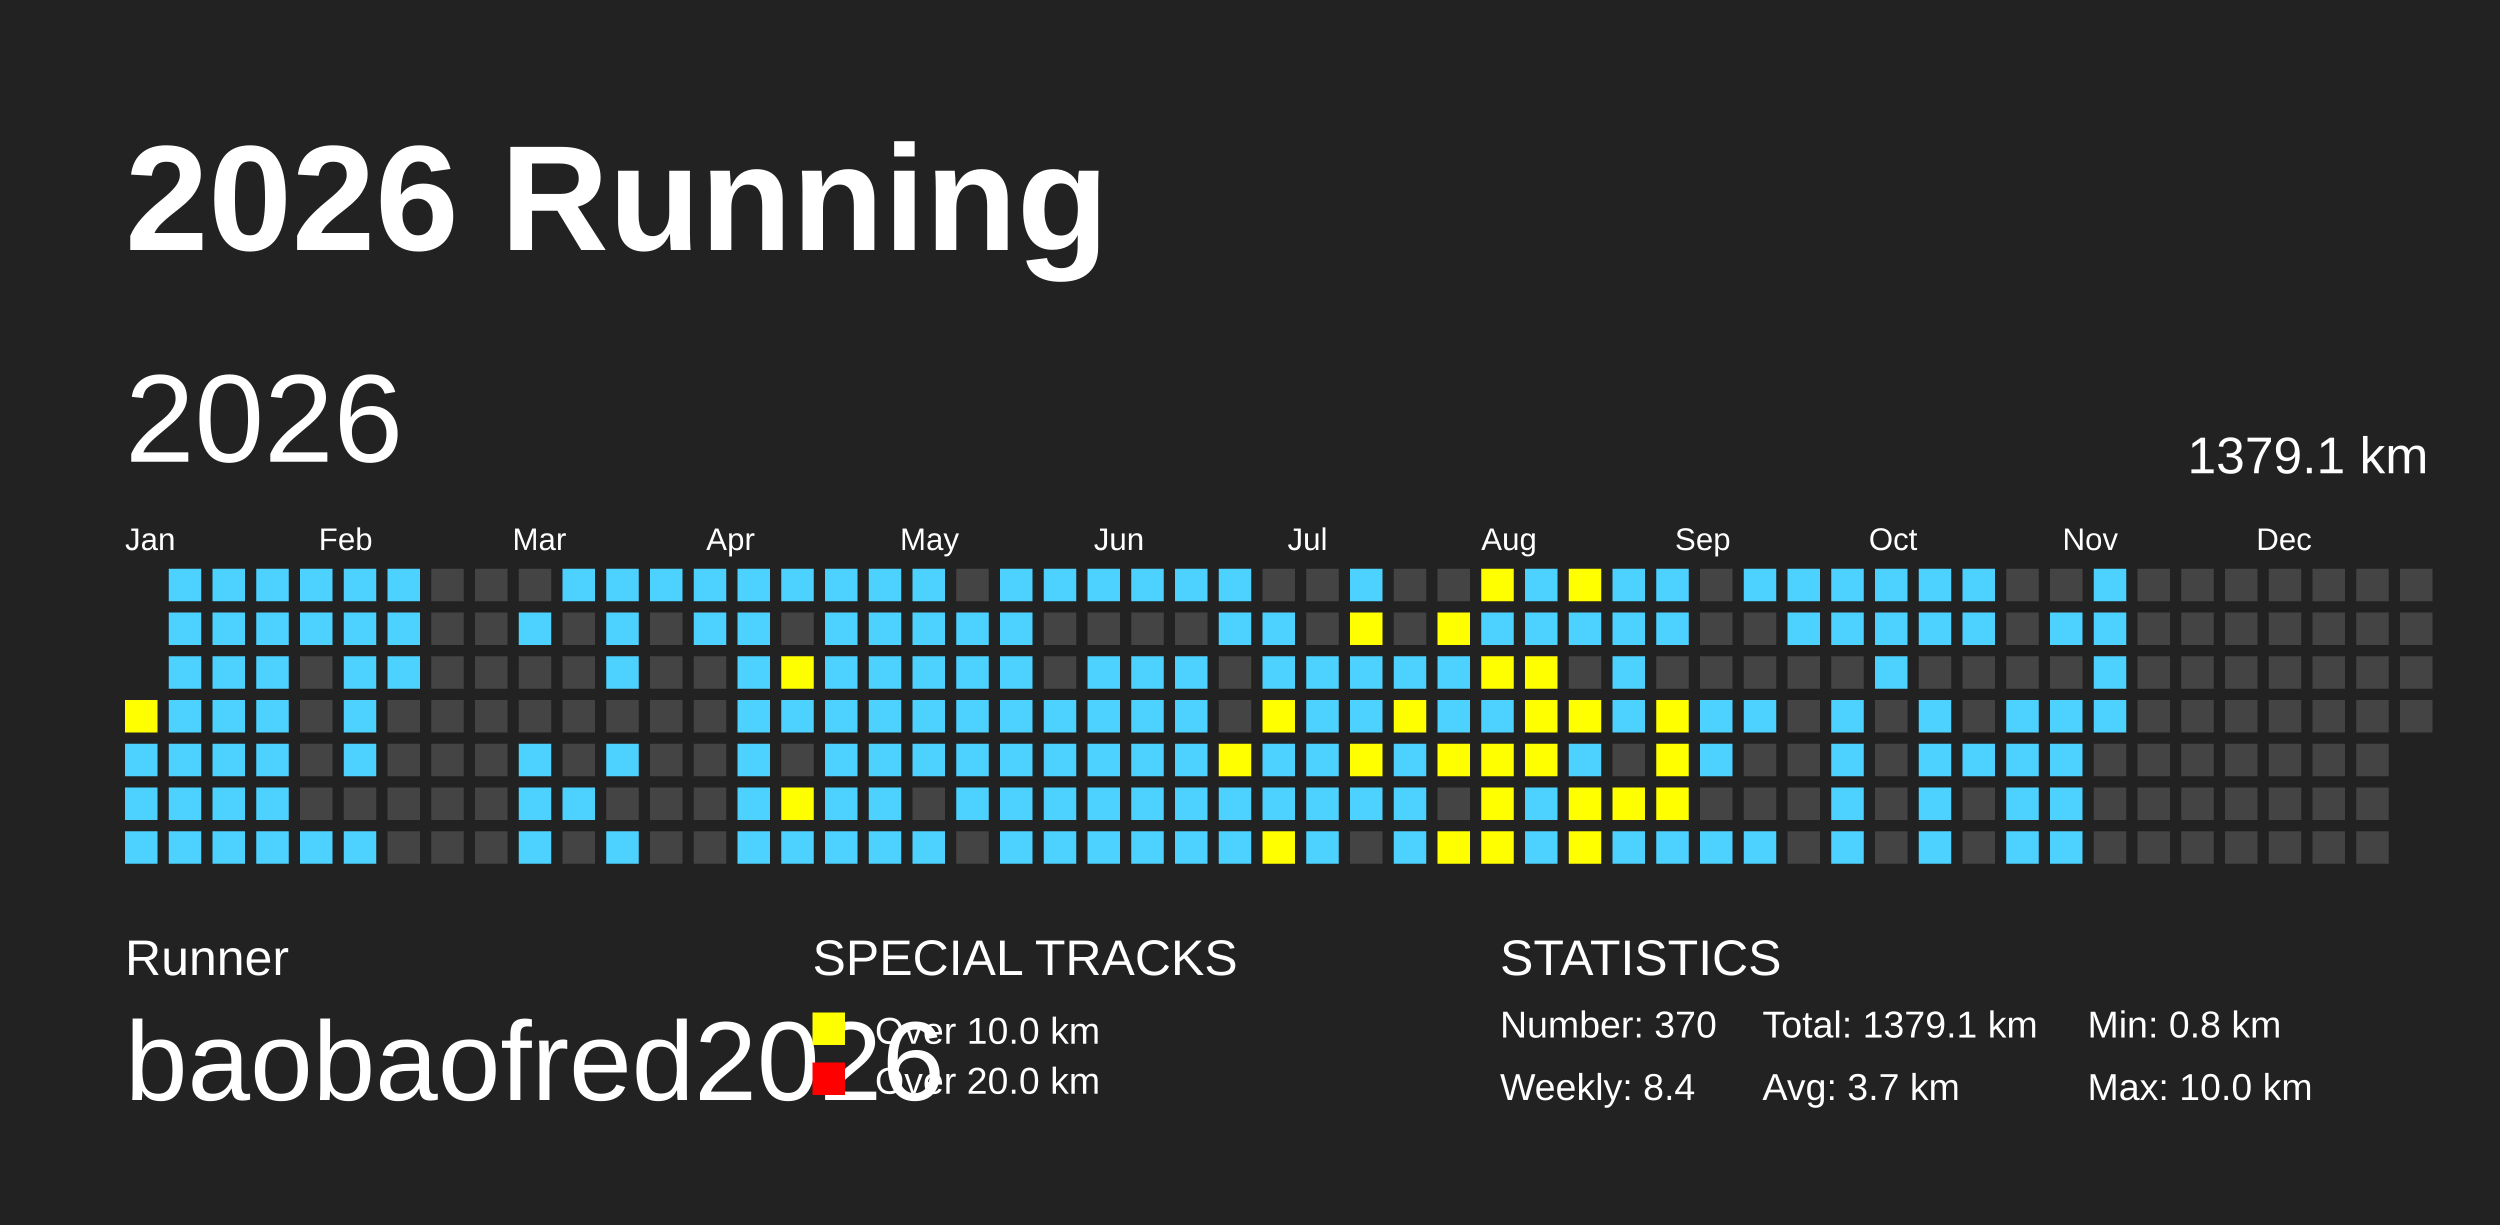
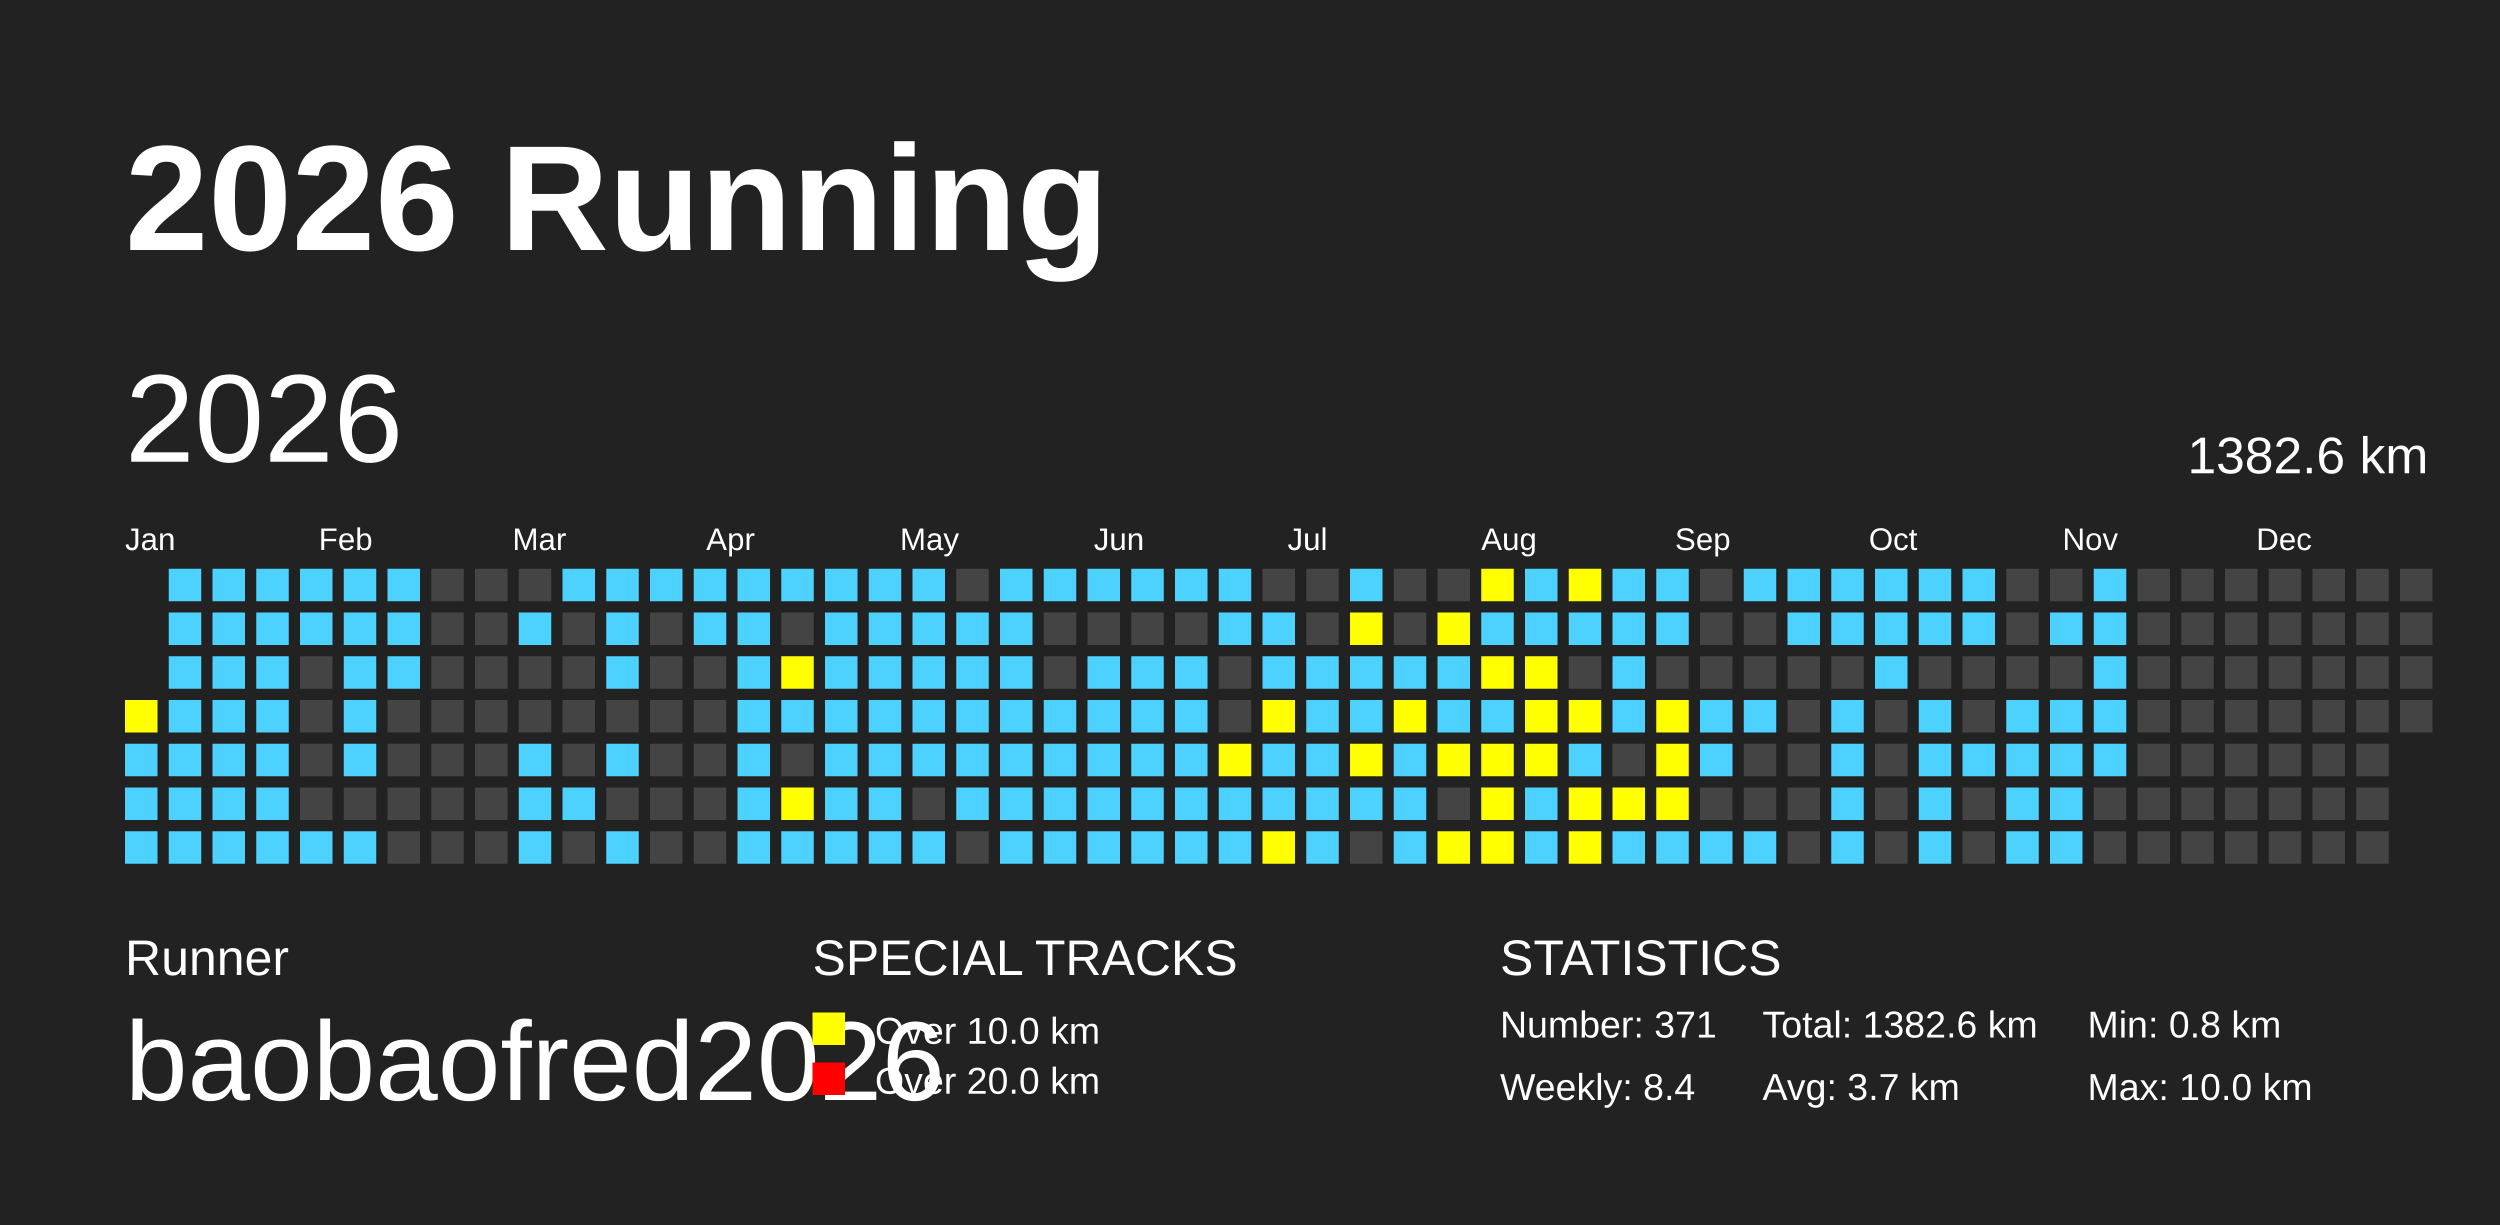
<svg xmlns="http://www.w3.org/2000/svg" baseProfile="full" height="98mm" version="1.1" viewBox="0,0,200,98" width="200mm">
  <defs />
  <rect fill="#222222" height="98" width="200" x="0" y="0" />
  <text fill="#FFFFFF" style="font-size:12px; font-family:Arial; font-weight:bold;" x="10" y="20">2026 Running</text>
  <text fill="#FFFFFF" style="font-size:4px; font-family:Arial" x="10" y="78">Runner</text>
  <text fill="#FFFFFF" style="font-size:9px; font-family:Arial" x="10" y="88">baobaofred2026</text>
  <text fill="#FFFFFF" style="font-size:4px; font-family:Arial" x="65" y="78">SPECIAL TRACKS</text>
  <rect fill="yellow" height="2.6" width="2.6" x="65" y="81" />
  <text fill="#FFFFFF" style="font-size:3px; font-family:Arial" x="70" y="83.5">Over 10.0 km</text>
  <rect fill="red" height="2.6" width="2.6" x="65" y="85" />
  <text fill="#FFFFFF" style="font-size:3px; font-family:Arial" x="70" y="87.5">Over 20.0 km</text>
  <text fill="#FFFFFF" style="font-size:4px; font-family:Arial" x="120" y="78">STATISTICS</text>
-   <text fill="#FFFFFF" style="font-size:3px; font-family:Arial" x="120" y="83">Number: 370</text>
+   <text fill="#FFFFFF" style="font-size:3px; font-family:Arial" x="120" y="83">Number: 371</text>
  <text fill="#FFFFFF" style="font-size:3px; font-family:Arial" x="120" y="88">Weekly: 8.4</text>
-   <text fill="#FFFFFF" style="font-size:3px; font-family:Arial" x="141" y="83">Total: 1379.1 km</text>
+   <text fill="#FFFFFF" style="font-size:3px; font-family:Arial" x="141" y="83">Total: 1382.6 km</text>
  <text fill="#FFFFFF" style="font-size:3px; font-family:Arial" x="141" y="88">Avg: 3.7 km</text>
  <text fill="#FFFFFF" style="font-size:3px; font-family:Arial" x="167" y="83">Min: 0.8 km</text>
  <text fill="#FFFFFF" style="font-size:3px; font-family:Arial" x="167" y="88">Max: 10.0 km</text>
  <text dominant-baseline="hanging" fill="#FFFFFF" style="font-size:10.0px; font-family:Arial;" x="10" y="30">2026</text>
-   <text dominant-baseline="hanging" fill="#FFFFFF" style="font-size:4.125px; font-family:Arial;" x="175" y="35">1379.1 km</text>
+   <text dominant-baseline="hanging" fill="#FFFFFF" style="font-size:4.125px; font-family:Arial;" x="175" y="35">1382.6 km</text>
  <text fill="#FFFFFF" style="font-size:2.5px; font-family:Arial" x="10.0" y="44">Jan</text>
  <text fill="#FFFFFF" style="font-size:2.5px; font-family:Arial" x="25.5" y="44">Feb</text>
  <text fill="#FFFFFF" style="font-size:2.5px; font-family:Arial" x="41.0" y="44">Mar</text>
  <text fill="#FFFFFF" style="font-size:2.5px; font-family:Arial" x="56.5" y="44">Apr</text>
  <text fill="#FFFFFF" style="font-size:2.5px; font-family:Arial" x="72.0" y="44">May</text>
  <text fill="#FFFFFF" style="font-size:2.5px; font-family:Arial" x="87.5" y="44">Jun</text>
  <text fill="#FFFFFF" style="font-size:2.5px; font-family:Arial" x="103.0" y="44">Jul</text>
  <text fill="#FFFFFF" style="font-size:2.5px; font-family:Arial" x="118.5" y="44">Aug</text>
  <text fill="#FFFFFF" style="font-size:2.5px; font-family:Arial" x="134.0" y="44">Sep</text>
  <text fill="#FFFFFF" style="font-size:2.5px; font-family:Arial" x="149.5" y="44">Oct</text>
  <text fill="#FFFFFF" style="font-size:2.5px; font-family:Arial" x="165.0" y="44">Nov</text>
  <text fill="#FFFFFF" style="font-size:2.5px; font-family:Arial" x="180.5" y="44">Dec</text>
  <rect fill="yellow" height="2.6" width="2.6" x="10.0" y="56.0" />
  <rect fill="#4DD2FF" height="2.6" width="2.6" x="10.0" y="59.5" />
  <rect fill="#4DD2FF" height="2.6" width="2.6" x="10.0" y="63.0" />
  <rect fill="#4DD2FF" height="2.6" width="2.6" x="10.0" y="66.5" />
  <rect fill="#4DD2FF" height="2.6" width="2.6" x="13.5" y="45.5" />
  <rect fill="#4DD2FF" height="2.6" width="2.6" x="13.5" y="49.0" />
  <rect fill="#4DD2FF" height="2.6" width="2.6" x="13.5" y="52.5" />
  <rect fill="#4DD2FF" height="2.6" width="2.6" x="13.5" y="56.0" />
  <rect fill="#4DD2FF" height="2.6" width="2.6" x="13.5" y="59.5" />
  <rect fill="#4DD2FF" height="2.6" width="2.6" x="13.5" y="63.0" />
  <rect fill="#4DD2FF" height="2.6" width="2.6" x="13.5" y="66.5" />
  <rect fill="#4DD2FF" height="2.6" width="2.6" x="17.0" y="45.5" />
  <rect fill="#4DD2FF" height="2.6" width="2.6" x="17.0" y="49.0" />
  <rect fill="#4DD2FF" height="2.6" width="2.6" x="17.0" y="52.5" />
  <rect fill="#4DD2FF" height="2.6" width="2.6" x="17.0" y="56.0" />
  <rect fill="#4DD2FF" height="2.6" width="2.6" x="17.0" y="59.5" />
  <rect fill="#4DD2FF" height="2.6" width="2.6" x="17.0" y="63.0" />
  <rect fill="#4DD2FF" height="2.6" width="2.6" x="17.0" y="66.5" />
  <rect fill="#4DD2FF" height="2.6" width="2.6" x="20.5" y="45.5" />
  <rect fill="#4DD2FF" height="2.6" width="2.6" x="20.5" y="49.0" />
  <rect fill="#4DD2FF" height="2.6" width="2.6" x="20.5" y="52.5" />
  <rect fill="#4DD2FF" height="2.6" width="2.6" x="20.5" y="56.0" />
  <rect fill="#4DD2FF" height="2.6" width="2.6" x="20.5" y="59.5" />
  <rect fill="#4DD2FF" height="2.6" width="2.6" x="20.5" y="63.0" />
  <rect fill="#4DD2FF" height="2.6" width="2.6" x="20.5" y="66.5" />
  <rect fill="#4DD2FF" height="2.6" width="2.6" x="24.0" y="45.5" />
  <rect fill="#4DD2FF" height="2.6" width="2.6" x="24.0" y="49.0" />
  <rect fill="#444444" height="2.6" width="2.6" x="24.0" y="52.5" />
  <rect fill="#444444" height="2.6" width="2.6" x="24.0" y="56.0" />
  <rect fill="#444444" height="2.6" width="2.6" x="24.0" y="59.5" />
  <rect fill="#444444" height="2.6" width="2.6" x="24.0" y="63.0" />
  <rect fill="#4DD2FF" height="2.6" width="2.6" x="24.0" y="66.5" />
  <rect fill="#4DD2FF" height="2.6" width="2.6" x="27.5" y="45.5" />
  <rect fill="#4DD2FF" height="2.6" width="2.6" x="27.5" y="49.0" />
  <rect fill="#4DD2FF" height="2.6" width="2.6" x="27.5" y="52.5" />
  <rect fill="#4DD2FF" height="2.6" width="2.6" x="27.5" y="56.0" />
  <rect fill="#4DD2FF" height="2.6" width="2.6" x="27.5" y="59.5" />
  <rect fill="#444444" height="2.6" width="2.6" x="27.5" y="63.0" />
  <rect fill="#4DD2FF" height="2.6" width="2.6" x="27.5" y="66.5" />
  <rect fill="#4DD2FF" height="2.6" width="2.6" x="31.0" y="45.5" />
  <rect fill="#4DD2FF" height="2.6" width="2.6" x="31.0" y="49.0" />
  <rect fill="#4DD2FF" height="2.6" width="2.6" x="31.0" y="52.5" />
  <rect fill="#444444" height="2.6" width="2.6" x="31.0" y="56.0" />
  <rect fill="#444444" height="2.6" width="2.6" x="31.0" y="59.5" />
  <rect fill="#444444" height="2.6" width="2.6" x="31.0" y="63.0" />
  <rect fill="#444444" height="2.6" width="2.6" x="31.0" y="66.5" />
  <rect fill="#444444" height="2.6" width="2.6" x="34.5" y="45.5" />
  <rect fill="#444444" height="2.6" width="2.6" x="34.5" y="49.0" />
  <rect fill="#444444" height="2.6" width="2.6" x="34.5" y="52.5" />
  <rect fill="#444444" height="2.6" width="2.6" x="34.5" y="56.0" />
  <rect fill="#444444" height="2.6" width="2.6" x="34.5" y="59.5" />
  <rect fill="#444444" height="2.6" width="2.6" x="34.5" y="63.0" />
  <rect fill="#444444" height="2.6" width="2.6" x="34.5" y="66.5" />
  <rect fill="#444444" height="2.6" width="2.6" x="38.0" y="45.5" />
  <rect fill="#444444" height="2.6" width="2.6" x="38.0" y="49.0" />
  <rect fill="#444444" height="2.6" width="2.6" x="38.0" y="52.5" />
  <rect fill="#444444" height="2.6" width="2.6" x="38.0" y="56.0" />
  <rect fill="#444444" height="2.6" width="2.6" x="38.0" y="59.5" />
  <rect fill="#444444" height="2.6" width="2.6" x="38.0" y="63.0" />
  <rect fill="#444444" height="2.6" width="2.6" x="38.0" y="66.5" />
  <rect fill="#444444" height="2.6" width="2.6" x="41.5" y="45.5" />
  <rect fill="#4DD2FF" height="2.6" width="2.6" x="41.5" y="49.0" />
  <rect fill="#444444" height="2.6" width="2.6" x="41.5" y="52.5" />
  <rect fill="#444444" height="2.6" width="2.6" x="41.5" y="56.0" />
  <rect fill="#4DD2FF" height="2.6" width="2.6" x="41.5" y="59.5" />
  <rect fill="#4DD2FF" height="2.6" width="2.6" x="41.5" y="63.0" />
  <rect fill="#4DD2FF" height="2.6" width="2.6" x="41.5" y="66.5" />
  <rect fill="#4DD2FF" height="2.6" width="2.6" x="45.0" y="45.5" />
  <rect fill="#444444" height="2.6" width="2.6" x="45.0" y="49.0" />
  <rect fill="#444444" height="2.6" width="2.6" x="45.0" y="52.5" />
  <rect fill="#444444" height="2.6" width="2.6" x="45.0" y="56.0" />
  <rect fill="#444444" height="2.6" width="2.6" x="45.0" y="59.5" />
  <rect fill="#4DD2FF" height="2.6" width="2.6" x="45.0" y="63.0" />
  <rect fill="#444444" height="2.6" width="2.6" x="45.0" y="66.5" />
  <rect fill="#4DD2FF" height="2.6" width="2.6" x="48.5" y="45.5" />
  <rect fill="#4DD2FF" height="2.6" width="2.6" x="48.5" y="49.0" />
  <rect fill="#4DD2FF" height="2.6" width="2.6" x="48.5" y="52.5" />
  <rect fill="#444444" height="2.6" width="2.6" x="48.5" y="56.0" />
  <rect fill="#4DD2FF" height="2.6" width="2.6" x="48.5" y="59.5" />
  <rect fill="#444444" height="2.6" width="2.6" x="48.5" y="63.0" />
  <rect fill="#4DD2FF" height="2.6" width="2.6" x="48.5" y="66.5" />
  <rect fill="#4DD2FF" height="2.6" width="2.6" x="52.0" y="45.5" />
  <rect fill="#444444" height="2.6" width="2.6" x="52.0" y="49.0" />
  <rect fill="#444444" height="2.6" width="2.6" x="52.0" y="52.5" />
  <rect fill="#444444" height="2.6" width="2.6" x="52.0" y="56.0" />
  <rect fill="#444444" height="2.6" width="2.6" x="52.0" y="59.5" />
  <rect fill="#444444" height="2.6" width="2.6" x="52.0" y="63.0" />
  <rect fill="#444444" height="2.6" width="2.6" x="52.0" y="66.5" />
  <rect fill="#4DD2FF" height="2.6" width="2.6" x="55.5" y="45.5" />
  <rect fill="#4DD2FF" height="2.6" width="2.6" x="55.5" y="49.0" />
  <rect fill="#444444" height="2.6" width="2.6" x="55.5" y="52.5" />
  <rect fill="#444444" height="2.6" width="2.6" x="55.5" y="56.0" />
  <rect fill="#444444" height="2.6" width="2.6" x="55.5" y="59.5" />
  <rect fill="#444444" height="2.6" width="2.6" x="55.5" y="63.0" />
  <rect fill="#444444" height="2.6" width="2.6" x="55.5" y="66.5" />
  <rect fill="#4DD2FF" height="2.6" width="2.6" x="59.0" y="45.5" />
  <rect fill="#4DD2FF" height="2.6" width="2.6" x="59.0" y="49.0" />
  <rect fill="#4DD2FF" height="2.6" width="2.6" x="59.0" y="52.5" />
  <rect fill="#4DD2FF" height="2.6" width="2.6" x="59.0" y="56.0" />
  <rect fill="#4DD2FF" height="2.6" width="2.6" x="59.0" y="59.5" />
  <rect fill="#4DD2FF" height="2.6" width="2.6" x="59.0" y="63.0" />
  <rect fill="#4DD2FF" height="2.6" width="2.6" x="59.0" y="66.5" />
  <rect fill="#4DD2FF" height="2.6" width="2.6" x="62.5" y="45.5" />
  <rect fill="#444444" height="2.6" width="2.6" x="62.5" y="49.0" />
  <rect fill="yellow" height="2.6" width="2.6" x="62.5" y="52.5" />
  <rect fill="#4DD2FF" height="2.6" width="2.6" x="62.5" y="56.0" />
  <rect fill="#444444" height="2.6" width="2.6" x="62.5" y="59.5" />
  <rect fill="yellow" height="2.6" width="2.6" x="62.5" y="63.0" />
  <rect fill="#4DD2FF" height="2.6" width="2.6" x="62.5" y="66.5" />
  <rect fill="#4DD2FF" height="2.6" width="2.6" x="66.0" y="45.5" />
  <rect fill="#4DD2FF" height="2.6" width="2.6" x="66.0" y="49.0" />
  <rect fill="#4DD2FF" height="2.6" width="2.6" x="66.0" y="52.5" />
  <rect fill="#4DD2FF" height="2.6" width="2.6" x="66.0" y="56.0" />
  <rect fill="#4DD2FF" height="2.6" width="2.6" x="66.0" y="59.5" />
  <rect fill="#4DD2FF" height="2.6" width="2.6" x="66.0" y="63.0" />
  <rect fill="#4DD2FF" height="2.6" width="2.6" x="66.0" y="66.5" />
  <rect fill="#4DD2FF" height="2.6" width="2.6" x="69.5" y="45.5" />
  <rect fill="#4DD2FF" height="2.6" width="2.6" x="69.5" y="49.0" />
  <rect fill="#4DD2FF" height="2.6" width="2.6" x="69.5" y="52.5" />
  <rect fill="#4DD2FF" height="2.6" width="2.6" x="69.5" y="56.0" />
  <rect fill="#4DD2FF" height="2.6" width="2.6" x="69.5" y="59.5" />
  <rect fill="#4DD2FF" height="2.6" width="2.6" x="69.5" y="63.0" />
  <rect fill="#4DD2FF" height="2.6" width="2.6" x="69.5" y="66.5" />
  <rect fill="#4DD2FF" height="2.6" width="2.6" x="73.0" y="45.5" />
  <rect fill="#4DD2FF" height="2.6" width="2.6" x="73.0" y="49.0" />
  <rect fill="#4DD2FF" height="2.6" width="2.6" x="73.0" y="52.5" />
  <rect fill="#4DD2FF" height="2.6" width="2.6" x="73.0" y="56.0" />
  <rect fill="#4DD2FF" height="2.6" width="2.6" x="73.0" y="59.5" />
  <rect fill="#444444" height="2.6" width="2.6" x="73.0" y="63.0" />
  <rect fill="#4DD2FF" height="2.6" width="2.6" x="73.0" y="66.5" />
  <rect fill="#444444" height="2.6" width="2.6" x="76.5" y="45.5" />
  <rect fill="#4DD2FF" height="2.6" width="2.6" x="76.5" y="49.0" />
  <rect fill="#4DD2FF" height="2.6" width="2.6" x="76.5" y="52.5" />
  <rect fill="#4DD2FF" height="2.6" width="2.6" x="76.5" y="56.0" />
  <rect fill="#4DD2FF" height="2.6" width="2.6" x="76.5" y="59.5" />
  <rect fill="#4DD2FF" height="2.6" width="2.6" x="76.5" y="63.0" />
  <rect fill="#444444" height="2.6" width="2.6" x="76.5" y="66.5" />
  <rect fill="#4DD2FF" height="2.6" width="2.6" x="80.0" y="45.5" />
  <rect fill="#4DD2FF" height="2.6" width="2.6" x="80.0" y="49.0" />
  <rect fill="#4DD2FF" height="2.6" width="2.6" x="80.0" y="52.5" />
  <rect fill="#4DD2FF" height="2.6" width="2.6" x="80.0" y="56.0" />
  <rect fill="#4DD2FF" height="2.6" width="2.6" x="80.0" y="59.5" />
  <rect fill="#4DD2FF" height="2.6" width="2.6" x="80.0" y="63.0" />
  <rect fill="#4DD2FF" height="2.6" width="2.6" x="80.0" y="66.5" />
  <rect fill="#4DD2FF" height="2.6" width="2.6" x="83.5" y="45.5" />
  <rect fill="#444444" height="2.6" width="2.6" x="83.5" y="49.0" />
  <rect fill="#444444" height="2.6" width="2.6" x="83.5" y="52.5" />
  <rect fill="#4DD2FF" height="2.6" width="2.6" x="83.5" y="56.0" />
  <rect fill="#4DD2FF" height="2.6" width="2.6" x="83.5" y="59.5" />
  <rect fill="#4DD2FF" height="2.6" width="2.6" x="83.5" y="63.0" />
  <rect fill="#4DD2FF" height="2.6" width="2.6" x="83.5" y="66.5" />
  <rect fill="#4DD2FF" height="2.6" width="2.6" x="87.0" y="45.5" />
  <rect fill="#444444" height="2.6" width="2.6" x="87.0" y="49.0" />
  <rect fill="#4DD2FF" height="2.6" width="2.6" x="87.0" y="52.5" />
  <rect fill="#4DD2FF" height="2.6" width="2.6" x="87.0" y="56.0" />
  <rect fill="#4DD2FF" height="2.6" width="2.6" x="87.0" y="59.5" />
  <rect fill="#4DD2FF" height="2.6" width="2.6" x="87.0" y="63.0" />
  <rect fill="#4DD2FF" height="2.6" width="2.6" x="87.0" y="66.5" />
  <rect fill="#4DD2FF" height="2.6" width="2.6" x="90.5" y="45.5" />
  <rect fill="#444444" height="2.6" width="2.6" x="90.5" y="49.0" />
  <rect fill="#4DD2FF" height="2.6" width="2.6" x="90.5" y="52.5" />
  <rect fill="#4DD2FF" height="2.6" width="2.6" x="90.5" y="56.0" />
  <rect fill="#4DD2FF" height="2.6" width="2.6" x="90.5" y="59.5" />
  <rect fill="#4DD2FF" height="2.6" width="2.6" x="90.5" y="63.0" />
  <rect fill="#4DD2FF" height="2.6" width="2.6" x="90.5" y="66.5" />
  <rect fill="#4DD2FF" height="2.6" width="2.6" x="94.0" y="45.5" />
  <rect fill="#444444" height="2.6" width="2.6" x="94.0" y="49.0" />
  <rect fill="#4DD2FF" height="2.6" width="2.6" x="94.0" y="52.5" />
  <rect fill="#4DD2FF" height="2.6" width="2.6" x="94.0" y="56.0" />
  <rect fill="#4DD2FF" height="2.6" width="2.6" x="94.0" y="59.5" />
  <rect fill="#4DD2FF" height="2.6" width="2.6" x="94.0" y="63.0" />
  <rect fill="#4DD2FF" height="2.6" width="2.6" x="94.0" y="66.5" />
  <rect fill="#4DD2FF" height="2.6" width="2.6" x="97.5" y="45.5" />
  <rect fill="#4DD2FF" height="2.6" width="2.6" x="97.5" y="49.0" />
  <rect fill="#444444" height="2.6" width="2.6" x="97.5" y="52.5" />
  <rect fill="#444444" height="2.6" width="2.6" x="97.5" y="56.0" />
  <rect fill="yellow" height="2.6" width="2.6" x="97.5" y="59.5" />
  <rect fill="#4DD2FF" height="2.6" width="2.6" x="97.5" y="63.0" />
  <rect fill="#4DD2FF" height="2.6" width="2.6" x="97.5" y="66.5" />
  <rect fill="#444444" height="2.6" width="2.6" x="101.0" y="45.5" />
  <rect fill="#4DD2FF" height="2.6" width="2.6" x="101.0" y="49.0" />
  <rect fill="#4DD2FF" height="2.6" width="2.6" x="101.0" y="52.5" />
  <rect fill="yellow" height="2.6" width="2.6" x="101.0" y="56.0" />
  <rect fill="#4DD2FF" height="2.6" width="2.6" x="101.0" y="59.5" />
  <rect fill="#4DD2FF" height="2.6" width="2.6" x="101.0" y="63.0" />
  <rect fill="yellow" height="2.6" width="2.6" x="101.0" y="66.5" />
  <rect fill="#444444" height="2.6" width="2.6" x="104.5" y="45.5" />
  <rect fill="#444444" height="2.6" width="2.6" x="104.5" y="49.0" />
  <rect fill="#4DD2FF" height="2.6" width="2.6" x="104.5" y="52.5" />
  <rect fill="#4DD2FF" height="2.6" width="2.6" x="104.5" y="56.0" />
  <rect fill="#4DD2FF" height="2.6" width="2.6" x="104.5" y="59.5" />
  <rect fill="#4DD2FF" height="2.6" width="2.6" x="104.5" y="63.0" />
  <rect fill="#4DD2FF" height="2.6" width="2.6" x="104.5" y="66.5" />
  <rect fill="#4DD2FF" height="2.6" width="2.6" x="108.0" y="45.5" />
  <rect fill="yellow" height="2.6" width="2.6" x="108.0" y="49.0" />
  <rect fill="#4DD2FF" height="2.6" width="2.6" x="108.0" y="52.5" />
  <rect fill="#4DD2FF" height="2.6" width="2.6" x="108.0" y="56.0" />
  <rect fill="yellow" height="2.6" width="2.6" x="108.0" y="59.5" />
  <rect fill="#4DD2FF" height="2.6" width="2.6" x="108.0" y="63.0" />
  <rect fill="#444444" height="2.6" width="2.6" x="108.0" y="66.5" />
  <rect fill="#444444" height="2.6" width="2.6" x="111.5" y="45.5" />
  <rect fill="#444444" height="2.6" width="2.6" x="111.5" y="49.0" />
  <rect fill="#4DD2FF" height="2.6" width="2.6" x="111.5" y="52.5" />
  <rect fill="yellow" height="2.6" width="2.6" x="111.5" y="56.0" />
  <rect fill="#4DD2FF" height="2.6" width="2.6" x="111.5" y="59.5" />
  <rect fill="#4DD2FF" height="2.6" width="2.6" x="111.5" y="63.0" />
  <rect fill="#4DD2FF" height="2.6" width="2.6" x="111.5" y="66.5" />
  <rect fill="#444444" height="2.6" width="2.6" x="115.0" y="45.5" />
  <rect fill="yellow" height="2.6" width="2.6" x="115.0" y="49.0" />
  <rect fill="#4DD2FF" height="2.6" width="2.6" x="115.0" y="52.5" />
  <rect fill="#4DD2FF" height="2.6" width="2.6" x="115.0" y="56.0" />
  <rect fill="yellow" height="2.6" width="2.6" x="115.0" y="59.5" />
  <rect fill="#444444" height="2.6" width="2.6" x="115.0" y="63.0" />
  <rect fill="yellow" height="2.6" width="2.6" x="115.0" y="66.5" />
  <rect fill="yellow" height="2.6" width="2.6" x="118.5" y="45.5" />
  <rect fill="#4DD2FF" height="2.6" width="2.6" x="118.5" y="49.0" />
  <rect fill="yellow" height="2.6" width="2.6" x="118.5" y="52.5" />
  <rect fill="#4DD2FF" height="2.6" width="2.6" x="118.5" y="56.0" />
  <rect fill="yellow" height="2.6" width="2.6" x="118.5" y="59.5" />
  <rect fill="yellow" height="2.6" width="2.6" x="118.5" y="63.0" />
  <rect fill="yellow" height="2.6" width="2.6" x="118.5" y="66.5" />
  <rect fill="#4DD2FF" height="2.6" width="2.6" x="122.0" y="45.5" />
  <rect fill="#4DD2FF" height="2.6" width="2.6" x="122.0" y="49.0" />
  <rect fill="yellow" height="2.6" width="2.6" x="122.0" y="52.5" />
  <rect fill="yellow" height="2.6" width="2.6" x="122.0" y="56.0" />
  <rect fill="yellow" height="2.6" width="2.6" x="122.0" y="59.5" />
  <rect fill="#4DD2FF" height="2.6" width="2.6" x="122.0" y="63.0" />
  <rect fill="#4DD2FF" height="2.6" width="2.6" x="122.0" y="66.5" />
  <rect fill="yellow" height="2.6" width="2.6" x="125.5" y="45.5" />
  <rect fill="#4DD2FF" height="2.6" width="2.6" x="125.5" y="49.0" />
  <rect fill="#444444" height="2.6" width="2.6" x="125.5" y="52.5" />
  <rect fill="yellow" height="2.6" width="2.6" x="125.5" y="56.0" />
  <rect fill="#4DD2FF" height="2.6" width="2.6" x="125.5" y="59.5" />
  <rect fill="yellow" height="2.6" width="2.6" x="125.5" y="63.0" />
  <rect fill="yellow" height="2.6" width="2.6" x="125.5" y="66.5" />
  <rect fill="#4DD2FF" height="2.6" width="2.6" x="129.0" y="45.5" />
  <rect fill="#4DD2FF" height="2.6" width="2.6" x="129.0" y="49.0" />
  <rect fill="#4DD2FF" height="2.6" width="2.6" x="129.0" y="52.5" />
  <rect fill="#4DD2FF" height="2.6" width="2.6" x="129.0" y="56.0" />
  <rect fill="#444444" height="2.6" width="2.6" x="129.0" y="59.5" />
  <rect fill="yellow" height="2.6" width="2.6" x="129.0" y="63.0" />
  <rect fill="#4DD2FF" height="2.6" width="2.6" x="129.0" y="66.5" />
  <rect fill="#4DD2FF" height="2.6" width="2.6" x="132.5" y="45.5" />
  <rect fill="#4DD2FF" height="2.6" width="2.6" x="132.5" y="49.0" />
  <rect fill="#444444" height="2.6" width="2.6" x="132.5" y="52.5" />
  <rect fill="yellow" height="2.6" width="2.6" x="132.5" y="56.0" />
  <rect fill="yellow" height="2.6" width="2.6" x="132.5" y="59.5" />
  <rect fill="yellow" height="2.6" width="2.6" x="132.5" y="63.0" />
  <rect fill="#4DD2FF" height="2.6" width="2.6" x="132.5" y="66.5" />
  <rect fill="#444444" height="2.6" width="2.6" x="136.0" y="45.5" />
  <rect fill="#444444" height="2.6" width="2.6" x="136.0" y="49.0" />
  <rect fill="#444444" height="2.6" width="2.6" x="136.0" y="52.5" />
  <rect fill="#4DD2FF" height="2.6" width="2.6" x="136.0" y="56.0" />
  <rect fill="#4DD2FF" height="2.6" width="2.6" x="136.0" y="59.5" />
  <rect fill="#444444" height="2.6" width="2.6" x="136.0" y="63.0" />
  <rect fill="#4DD2FF" height="2.6" width="2.6" x="136.0" y="66.5" />
  <rect fill="#4DD2FF" height="2.6" width="2.6" x="139.5" y="45.5" />
  <rect fill="#444444" height="2.6" width="2.6" x="139.5" y="49.0" />
  <rect fill="#444444" height="2.6" width="2.6" x="139.5" y="52.5" />
  <rect fill="#4DD2FF" height="2.6" width="2.6" x="139.5" y="56.0" />
  <rect fill="#444444" height="2.6" width="2.6" x="139.5" y="59.5" />
  <rect fill="#444444" height="2.6" width="2.6" x="139.5" y="63.0" />
  <rect fill="#4DD2FF" height="2.6" width="2.6" x="139.5" y="66.5" />
  <rect fill="#4DD2FF" height="2.6" width="2.6" x="143.0" y="45.5" />
  <rect fill="#4DD2FF" height="2.6" width="2.6" x="143.0" y="49.0" />
  <rect fill="#444444" height="2.6" width="2.6" x="143.0" y="52.5" />
  <rect fill="#444444" height="2.6" width="2.6" x="143.0" y="56.0" />
  <rect fill="#444444" height="2.6" width="2.6" x="143.0" y="59.5" />
  <rect fill="#444444" height="2.6" width="2.6" x="143.0" y="63.0" />
  <rect fill="#444444" height="2.6" width="2.6" x="143.0" y="66.5" />
  <rect fill="#4DD2FF" height="2.6" width="2.6" x="146.5" y="45.5" />
  <rect fill="#4DD2FF" height="2.6" width="2.6" x="146.5" y="49.0" />
  <rect fill="#444444" height="2.6" width="2.6" x="146.5" y="52.5" />
  <rect fill="#4DD2FF" height="2.6" width="2.6" x="146.5" y="56.0" />
  <rect fill="#4DD2FF" height="2.6" width="2.6" x="146.5" y="59.5" />
  <rect fill="#4DD2FF" height="2.6" width="2.6" x="146.5" y="63.0" />
  <rect fill="#4DD2FF" height="2.6" width="2.6" x="146.5" y="66.5" />
  <rect fill="#4DD2FF" height="2.6" width="2.6" x="150.0" y="45.5" />
  <rect fill="#4DD2FF" height="2.6" width="2.6" x="150.0" y="49.0" />
  <rect fill="#4DD2FF" height="2.6" width="2.6" x="150.0" y="52.5" />
  <rect fill="#444444" height="2.6" width="2.6" x="150.0" y="56.0" />
  <rect fill="#444444" height="2.6" width="2.6" x="150.0" y="59.5" />
  <rect fill="#444444" height="2.6" width="2.6" x="150.0" y="63.0" />
  <rect fill="#444444" height="2.6" width="2.6" x="150.0" y="66.5" />
  <rect fill="#4DD2FF" height="2.6" width="2.6" x="153.5" y="45.5" />
  <rect fill="#4DD2FF" height="2.6" width="2.6" x="153.5" y="49.0" />
  <rect fill="#444444" height="2.6" width="2.6" x="153.5" y="52.5" />
  <rect fill="#4DD2FF" height="2.6" width="2.6" x="153.5" y="56.0" />
  <rect fill="#4DD2FF" height="2.6" width="2.6" x="153.5" y="59.5" />
  <rect fill="#4DD2FF" height="2.6" width="2.6" x="153.5" y="63.0" />
  <rect fill="#4DD2FF" height="2.6" width="2.6" x="153.5" y="66.5" />
  <rect fill="#4DD2FF" height="2.6" width="2.6" x="157.0" y="45.5" />
  <rect fill="#4DD2FF" height="2.6" width="2.6" x="157.0" y="49.0" />
  <rect fill="#444444" height="2.6" width="2.6" x="157.0" y="52.5" />
  <rect fill="#444444" height="2.6" width="2.6" x="157.0" y="56.0" />
  <rect fill="#4DD2FF" height="2.6" width="2.6" x="157.0" y="59.5" />
  <rect fill="#444444" height="2.6" width="2.6" x="157.0" y="63.0" />
  <rect fill="#444444" height="2.6" width="2.6" x="157.0" y="66.5" />
  <rect fill="#444444" height="2.6" width="2.6" x="160.5" y="45.5" />
  <rect fill="#444444" height="2.6" width="2.6" x="160.5" y="49.0" />
  <rect fill="#444444" height="2.6" width="2.6" x="160.5" y="52.5" />
  <rect fill="#4DD2FF" height="2.6" width="2.6" x="160.5" y="56.0" />
  <rect fill="#4DD2FF" height="2.6" width="2.6" x="160.5" y="59.5" />
  <rect fill="#4DD2FF" height="2.6" width="2.6" x="160.5" y="63.0" />
  <rect fill="#4DD2FF" height="2.6" width="2.6" x="160.5" y="66.5" />
  <rect fill="#444444" height="2.6" width="2.6" x="164.0" y="45.5" />
  <rect fill="#4DD2FF" height="2.6" width="2.6" x="164.0" y="49.0" />
  <rect fill="#444444" height="2.6" width="2.6" x="164.0" y="52.5" />
  <rect fill="#4DD2FF" height="2.6" width="2.6" x="164.0" y="56.0" />
  <rect fill="#4DD2FF" height="2.6" width="2.6" x="164.0" y="59.5" />
  <rect fill="#4DD2FF" height="2.6" width="2.6" x="164.0" y="63.0" />
  <rect fill="#4DD2FF" height="2.6" width="2.6" x="164.0" y="66.5" />
  <rect fill="#4DD2FF" height="2.6" width="2.6" x="167.5" y="45.5" />
  <rect fill="#4DD2FF" height="2.6" width="2.6" x="167.5" y="49.0" />
  <rect fill="#4DD2FF" height="2.6" width="2.6" x="167.5" y="52.5" />
  <rect fill="#4DD2FF" height="2.6" width="2.6" x="167.5" y="56.0" />
-   <rect fill="#444444" height="2.6" width="2.6" x="167.5" y="59.5" />
+   <rect fill="#4DD2FF" height="2.6" width="2.6" x="167.5" y="59.5" />
  <rect fill="#444444" height="2.6" width="2.6" x="167.5" y="63.0" />
  <rect fill="#444444" height="2.6" width="2.6" x="167.5" y="66.5" />
  <rect fill="#444444" height="2.6" width="2.6" x="171.0" y="45.5" />
  <rect fill="#444444" height="2.6" width="2.6" x="171.0" y="49.0" />
  <rect fill="#444444" height="2.6" width="2.6" x="171.0" y="52.5" />
  <rect fill="#444444" height="2.6" width="2.6" x="171.0" y="56.0" />
  <rect fill="#444444" height="2.6" width="2.6" x="171.0" y="59.5" />
  <rect fill="#444444" height="2.6" width="2.6" x="171.0" y="63.0" />
  <rect fill="#444444" height="2.6" width="2.6" x="171.0" y="66.5" />
  <rect fill="#444444" height="2.6" width="2.6" x="174.5" y="45.5" />
  <rect fill="#444444" height="2.6" width="2.6" x="174.5" y="49.0" />
  <rect fill="#444444" height="2.6" width="2.6" x="174.5" y="52.5" />
  <rect fill="#444444" height="2.6" width="2.6" x="174.5" y="56.0" />
  <rect fill="#444444" height="2.6" width="2.6" x="174.5" y="59.5" />
  <rect fill="#444444" height="2.6" width="2.6" x="174.5" y="63.0" />
  <rect fill="#444444" height="2.6" width="2.6" x="174.5" y="66.5" />
  <rect fill="#444444" height="2.6" width="2.6" x="178.0" y="45.5" />
  <rect fill="#444444" height="2.6" width="2.6" x="178.0" y="49.0" />
  <rect fill="#444444" height="2.6" width="2.6" x="178.0" y="52.5" />
  <rect fill="#444444" height="2.6" width="2.6" x="178.0" y="56.0" />
  <rect fill="#444444" height="2.6" width="2.6" x="178.0" y="59.5" />
  <rect fill="#444444" height="2.6" width="2.6" x="178.0" y="63.0" />
  <rect fill="#444444" height="2.6" width="2.6" x="178.0" y="66.5" />
  <rect fill="#444444" height="2.6" width="2.6" x="181.5" y="45.5" />
  <rect fill="#444444" height="2.6" width="2.6" x="181.5" y="49.0" />
  <rect fill="#444444" height="2.6" width="2.6" x="181.5" y="52.5" />
  <rect fill="#444444" height="2.6" width="2.6" x="181.5" y="56.0" />
  <rect fill="#444444" height="2.6" width="2.6" x="181.5" y="59.5" />
  <rect fill="#444444" height="2.6" width="2.6" x="181.5" y="63.0" />
  <rect fill="#444444" height="2.6" width="2.6" x="181.5" y="66.5" />
  <rect fill="#444444" height="2.6" width="2.6" x="185.0" y="45.5" />
  <rect fill="#444444" height="2.6" width="2.6" x="185.0" y="49.0" />
  <rect fill="#444444" height="2.6" width="2.6" x="185.0" y="52.5" />
  <rect fill="#444444" height="2.6" width="2.6" x="185.0" y="56.0" />
  <rect fill="#444444" height="2.6" width="2.6" x="185.0" y="59.5" />
  <rect fill="#444444" height="2.6" width="2.6" x="185.0" y="63.0" />
  <rect fill="#444444" height="2.6" width="2.6" x="185.0" y="66.5" />
  <rect fill="#444444" height="2.6" width="2.6" x="188.5" y="45.5" />
  <rect fill="#444444" height="2.6" width="2.6" x="188.5" y="49.0" />
  <rect fill="#444444" height="2.6" width="2.6" x="188.5" y="52.5" />
  <rect fill="#444444" height="2.6" width="2.6" x="188.5" y="56.0" />
  <rect fill="#444444" height="2.6" width="2.6" x="188.5" y="59.5" />
  <rect fill="#444444" height="2.6" width="2.6" x="188.5" y="63.0" />
  <rect fill="#444444" height="2.6" width="2.6" x="188.5" y="66.5" />
  <rect fill="#444444" height="2.6" width="2.6" x="192.0" y="45.5" />
  <rect fill="#444444" height="2.6" width="2.6" x="192.0" y="49.0" />
  <rect fill="#444444" height="2.6" width="2.6" x="192.0" y="52.5" />
  <rect fill="#444444" height="2.6" width="2.6" x="192.0" y="56.0" />
</svg>
